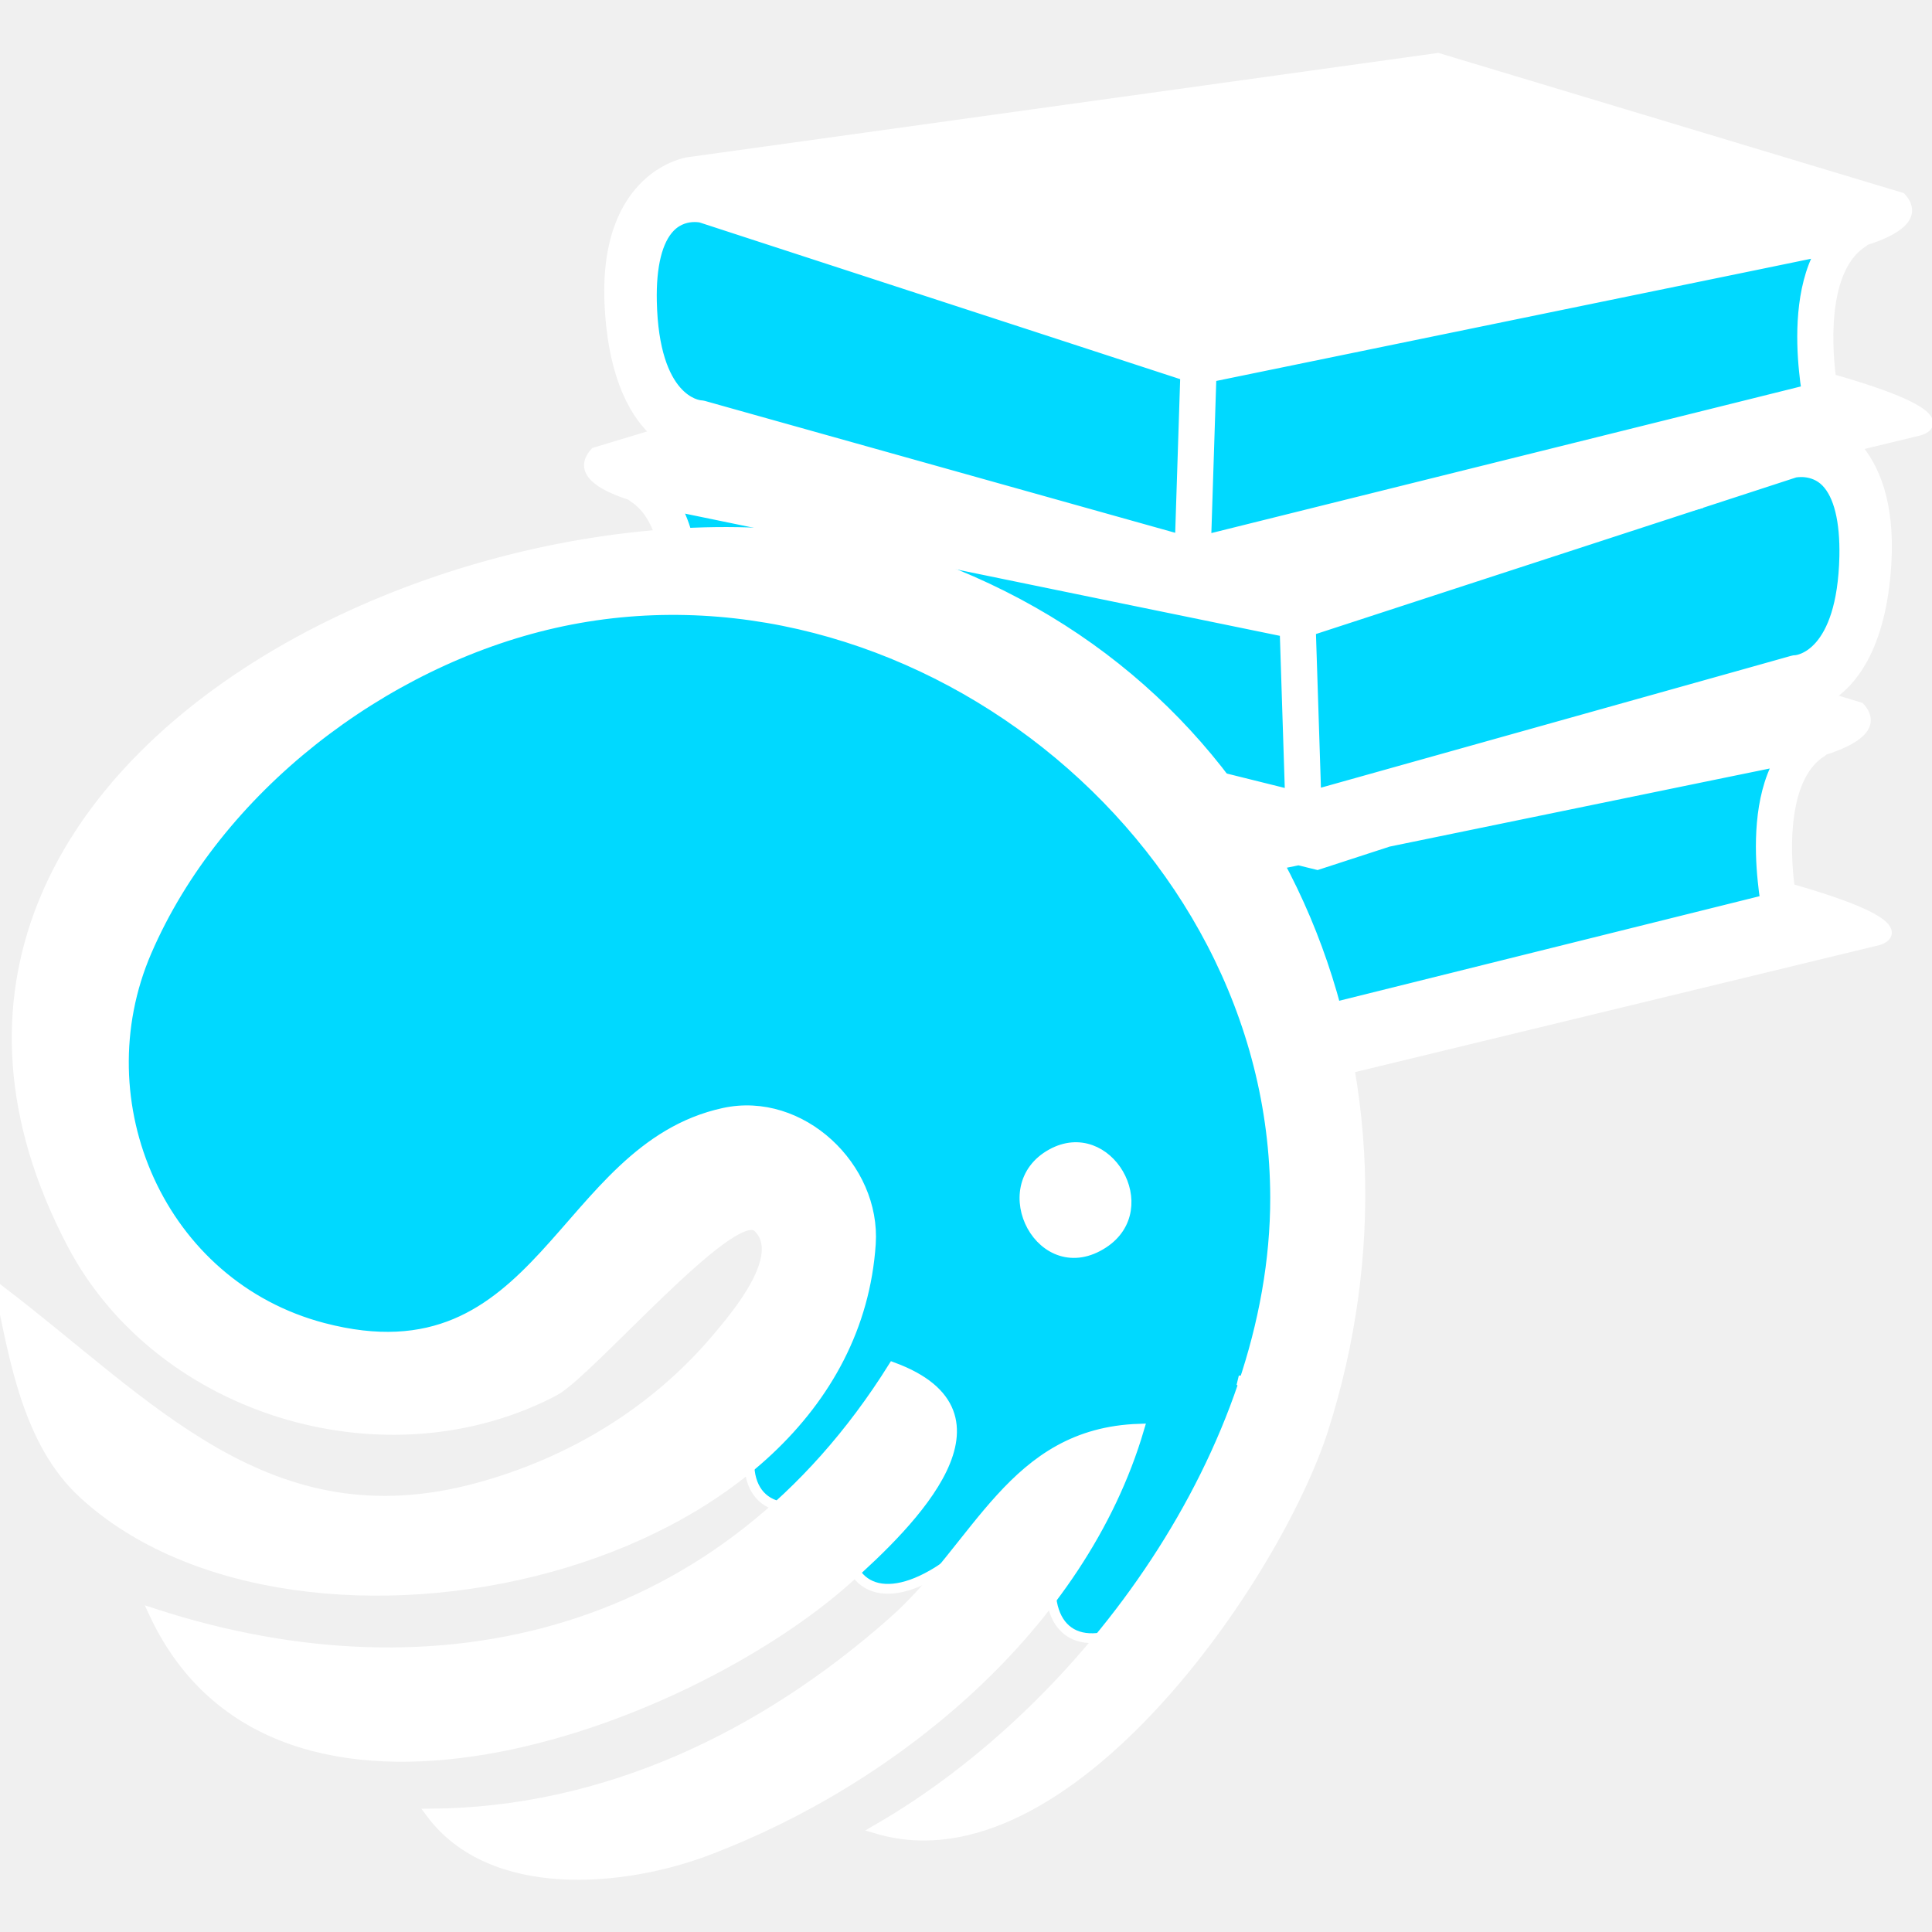
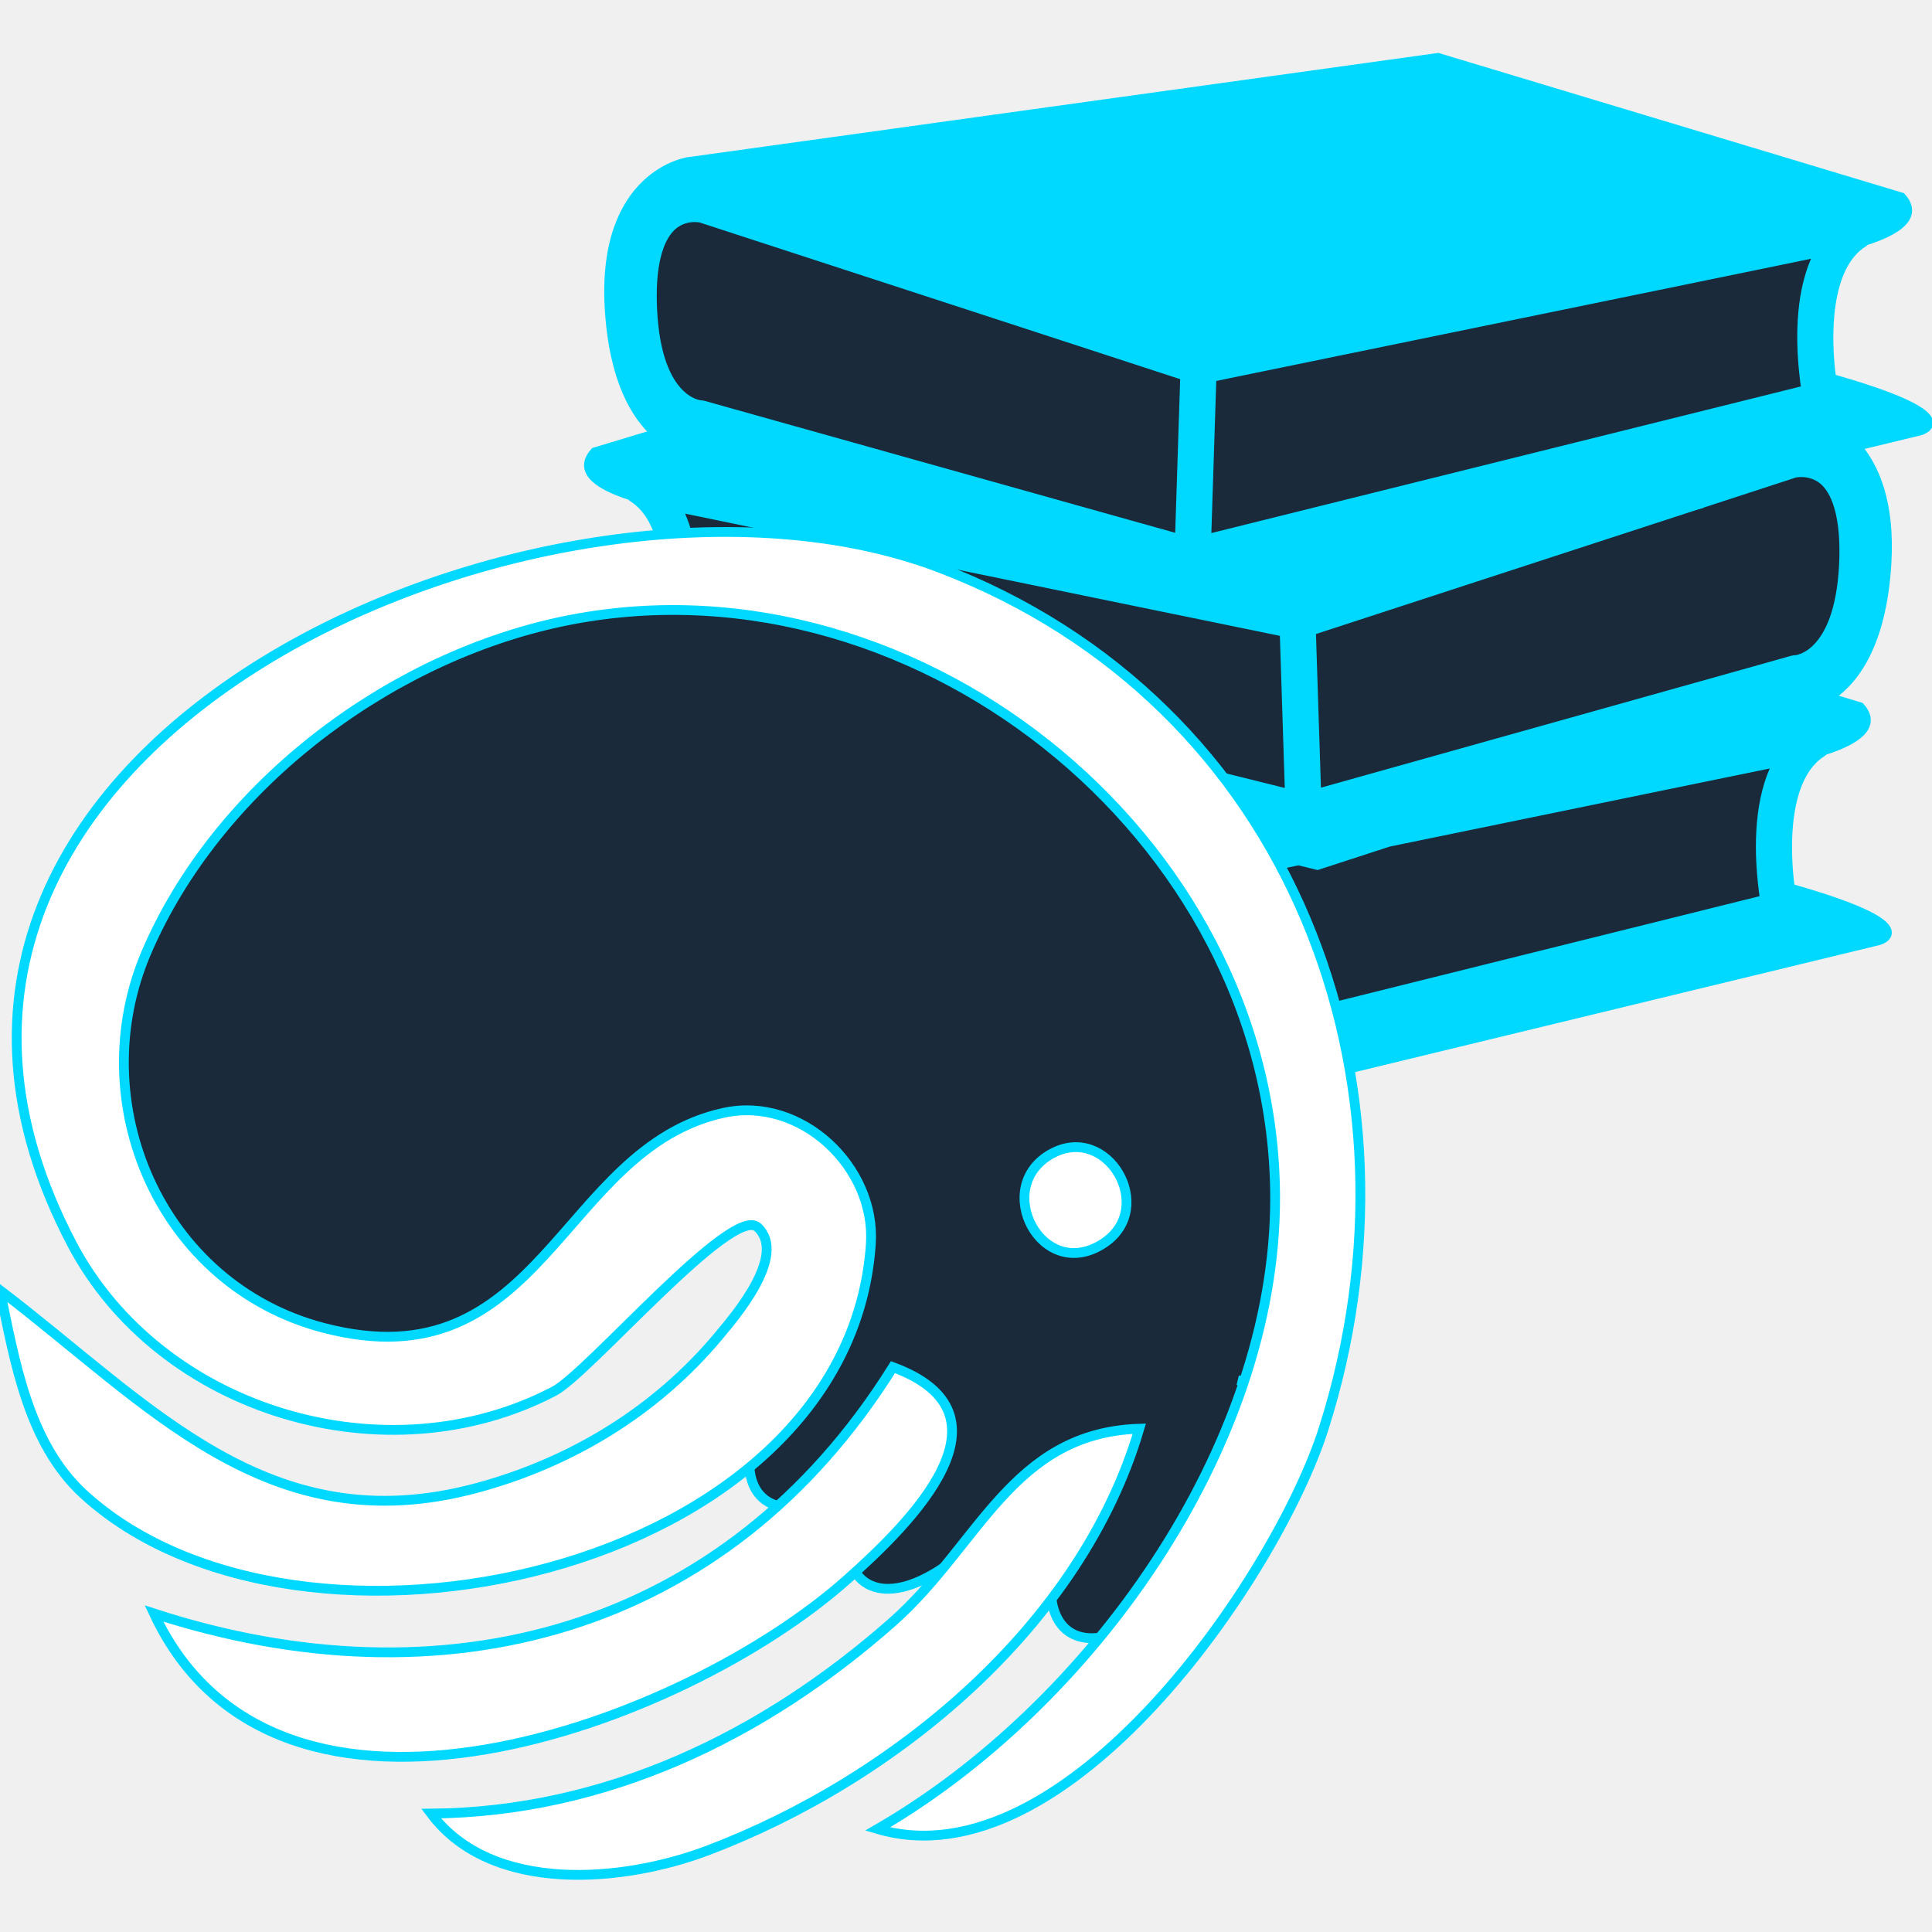
<svg xmlns="http://www.w3.org/2000/svg" id="vector" width="24" height="24" viewBox="0 0 296.0 280.0">
-   <path fill="#00d9ff" d="M95.73,92.22L95.67,92.43L189.89,117.68L190.34,116.01L191.06,118.91L278.98,96.98L278.03,93.16C278.91,92.4 279.75,91.48 280.51,90.38C285.44,83.29 285.44,71.78 280.51,64.69C278.28,61.49 275.44,59.73 272.53,59.42L286.4,55.96L286.14,54.89C284.43,54.15 282.82,53.12 281.41,51.78C275.5,46.2 275.12,37.36 280.27,31.36L278.79,25.43L192.39,46.97L192.68,45.74L120.93,29.18C120.54,28.42 120.11,27.7 119.64,27.02C114.71,19.92 106.71,19.92 101.78,27.02C96.85,34.11 96.85,45.62 101.78,52.71C103,54.47 104.4,55.79 105.9,56.67L105.61,57.94L179.6,75.02L181.38,82.14L266.42,60.94C265.05,61.82 263.77,63.07 262.65,64.69C261.7,66.05 260.93,67.58 260.35,69.2L193.11,85.97L103.81,62.04L101.91,69.13C107.05,74.79 106.84,83.42 101.26,88.83C99.65,90.4 97.75,91.53 95.73,92.22ZM275.02,109.75L273.58,103.96L185.38,125.95L185.57,125.22L111.46,105.36C106.52,100.87 99.56,101.4 95.1,106.96C90.17,113.1 90.17,123.06 95.1,129.21C96.15,130.52 97.35,131.56 98.63,132.31L98.63,132.31L98.08,134.35L175.21,155.02L175.64,156.71L273.6,132.29C269.59,125.39 270.07,116.07 275.02,109.75Z" stroke="#ffffff" stroke-width="1.5" id="path_0" />
-   <path fill="#ffffff" d="M280.56,50.02C279.71,43.68 279.59,32.77 285.48,29.1C285.58,29.04 285.66,28.94 285.75,28.86C290.57,27.32 293.9,25.16 291.28,22.25L220.31,0.87L105.39,16.84C105.39,16.84 92.23,18.73 93.4,39.17C94.04,50.3 97.53,55.76 100.58,58.45L91.15,61.3C88.54,64.2 91.86,66.36 96.68,67.9C96.77,67.98 96.84,68.08 96.95,68.15C102.83,71.82 102.72,82.73 101.87,89.06C80.75,95.06 88.33,97.02 88.33,97.02L92.96,98.14C89.7,101.09 86.47,106.67 87.07,117.27C88.25,137.71 99.06,139.12 99.06,139.12L174.26,163.56L287.77,136.07C287.77,136.07 295.36,134.11 274.23,128.11C273.38,121.78 273.26,110.87 279.15,107.2C279.26,107.13 279.34,107.03 279.43,106.95C284.24,105.41 287.57,103.25 284.95,100.35L280.02,98.86C283.31,96.87 288.25,91.69 289.03,78.22C289.56,68.95 287.14,63.53 284.35,60.33L294.1,57.97C294.1,57.97 301.69,56.02 280.56,50.02ZM185.61,49.75L204.7,45.83L269.21,32.58L278.82,30.6C275.75,36.22 275.88,43.91 276.38,48.85C276.49,49.97 276.62,50.99 276.75,51.77L266.23,54.39L184.81,74.64ZM103.61,69.65L113.22,71.63L175.17,84.36L180.59,85.47L196.82,88.8L197.62,113.69L113.94,92.87L105.69,90.82C105.81,90.04 105.94,89.02 106.05,87.9C106.56,82.96 106.69,75.27 103.61,69.65ZM99.88,38.19C99.76,32.75 100.73,28.82 102.69,26.82C103.94,25.54 105.41,25.27 106.42,25.27C106.95,25.27 107.34,25.35 107.36,25.35L156.88,41.49L181.58,49.55L180.77,74.61L111.47,55.18L107.81,54.15C107.67,54.11 107.49,54.09 107.35,54.08C107.07,54.06 100.21,53.43 99.88,38.19ZM174.44,152.71L101.48,132.25C101.35,132.21 101.17,132.18 101.02,132.18C100.73,132.16 93.88,131.53 93.55,116.29C93.43,110.84 94.4,106.91 96.36,104.91C97.61,103.64 99.08,103.37 100.09,103.37C100.62,103.37 101,103.44 101.03,103.44L175.25,127.64ZM270.05,126.95C270.16,128.07 270.29,129.09 270.42,129.87L178.48,152.74L179.28,127.85L198.94,123.81L201.84,124.52L212.72,120.98L262.87,110.67L272.49,108.7C269.41,114.32 269.54,122.01 270.05,126.95ZM275.11,93.13C274.95,93.13 274.78,93.15 274.62,93.2L267.69,95.15L201.66,113.66L200.85,88.6L222.52,81.53L274.97,64.43C274.98,64.42 277.73,63.81 279.75,65.87C281.7,67.87 282.67,71.8 282.56,77.24C282.22,92.48 275.36,93.11 275.11,93.13Z" stroke="#ffffff" stroke-width="1.5" id="path_1" />
-   <path fill="#00d9ff" d="M91.86,177.91C95.06,177.59 98.15,176.45 100.61,174.49C102.9,172.65 104.29,170.37 104.79,168L127,168L127,193.98C121.75,198.93 117.37,205.31 115.6,211.2C112.72,220.83 117.9,225.49 127.17,221.61C128.56,221.03 129.98,220.28 131.37,219.41C130.77,221.09 130.32,222.75 130.05,224.36C128.36,234.26 134.06,238.26 142.79,233.28C145.91,231.51 148.99,228.82 151.74,225.66L151.74,225.66C154.75,227.58 158.25,228.78 161.88,229.26C161.63,230.16 161.43,231.05 161.28,231.92C159.59,241.82 165.29,245.82 174.02,240.85C182.75,235.87 191.19,223.81 192.88,213.91C193.8,208.54 192.54,204.91 189.8,203.5L199.42,203.5L199.42,139.5L198.56,139.5C195.87,124.74 186.86,110.49 171.54,99.15C134.35,71.62 74.07,71.62 36.89,99.15C11.7,117.8 3.58,144.29 12.51,168L17.38,168C19.15,175.85 22.62,183.28 27.79,189.44C43.51,208.19 68.99,208.19 84.71,189.44C87.64,185.95 90.02,182.06 91.86,177.91Z" stroke="#ffffff" stroke-width="1.5" id="path_2" />
-   <path fill="#ffffff" d="M0,189.67C2.22,200.4 4.29,213.04 12.72,220.83C45.71,251.29 130.01,233.29 133.42,182.59C134.21,170.84 122.75,159.91 110.9,162.49C85.76,167.95 83.17,204.24 49.53,195.43C24.56,188.88 12.5,160.9 22.49,137.77C33.27,112.81 58.69,93.41 84.92,87.48C138.76,75.31 195.29,119.75 195.36,175.51C195.4,214.02 166.71,253.58 134.45,272.22C163.34,280.74 195.6,233.48 202.79,210.89C219.67,157.82 198.2,99.64 143.89,78.96C85,56.53 -29.42,105.61 11.02,182.59C24.52,208.27 59.18,218.64 84.92,205.13C90.21,202.35 112.24,176.43 116.09,180.04C120.64,184.32 112.66,193.62 110.08,196.71C100.48,208.21 87.51,216.06 73.12,219.95C41.09,228.62 22.9,207.11 0,189.67ZM161.12,168.76C151.85,173.84 159.64,188.69 169.08,182.48C177.28,177.09 169.7,164.05 161.12,168.76ZM136.81,201.46C111.16,242.46 67.59,253.51 23.59,239.2C42.45,279.52 104.89,256.14 129.72,234.05C139.82,225.07 156.26,208.64 136.81,201.46ZM66.05,269.86C75.34,282.24 95.47,280.43 108.5,275.48C137.11,264.63 165.68,241.05 174.55,210.89C155.02,211.53 150.05,228.76 136.72,240.52C116.86,258.05 92.73,269.64 66.05,269.86Z" stroke="#ffffff" stroke-width="1.5" id="path_3" />
+   <path fill="#1a2a3a" d="M95.73,92.22L95.67,92.43L189.89,117.68L190.34,116.01L191.06,118.91L278.98,96.98L278.03,93.16C278.91,92.4 279.75,91.48 280.51,90.38C285.44,83.29 285.44,71.78 280.51,64.69C278.28,61.49 275.44,59.73 272.53,59.42L286.4,55.96L286.14,54.89C284.43,54.15 282.82,53.12 281.41,51.78C275.5,46.2 275.12,37.36 280.27,31.36L278.79,25.43L192.39,46.97L192.68,45.74L120.93,29.18C120.54,28.42 120.11,27.7 119.64,27.02C114.71,19.92 106.71,19.92 101.78,27.02C96.85,34.11 96.85,45.62 101.78,52.71C103,54.47 104.4,55.79 105.9,56.67L105.61,57.94L179.6,75.02L181.38,82.14L266.42,60.94C265.05,61.82 263.77,63.07 262.65,64.69C261.7,66.05 260.93,67.58 260.35,69.2L193.11,85.97L103.81,62.04L101.91,69.13C107.05,74.79 106.84,83.42 101.26,88.83C99.65,90.4 97.75,91.53 95.73,92.22ZM275.02,109.75L273.58,103.96L185.38,125.95L185.57,125.22L111.46,105.36C106.52,100.87 99.56,101.4 95.1,106.96C90.17,113.1 90.17,123.06 95.1,129.21C96.15,130.52 97.35,131.56 98.63,132.31L98.63,132.31L98.08,134.35L175.21,155.02L175.64,156.71L273.6,132.29C269.59,125.39 270.07,116.07 275.02,109.75Z" stroke="#00d9ff" stroke-width="1.5" id="path_0" />
+   <path fill="#00d9ff" d="M280.56,50.02C279.71,43.68 279.59,32.77 285.48,29.1C285.58,29.04 285.66,28.94 285.75,28.86C290.57,27.32 293.9,25.16 291.28,22.25L220.31,0.87L105.39,16.84C105.39,16.84 92.23,18.73 93.4,39.17C94.04,50.3 97.53,55.76 100.58,58.45L91.15,61.3C88.54,64.2 91.86,66.36 96.68,67.9C96.77,67.98 96.84,68.08 96.95,68.15C102.83,71.82 102.72,82.73 101.87,89.06C80.75,95.06 88.33,97.02 88.33,97.02L92.96,98.14C89.7,101.09 86.47,106.67 87.07,117.27C88.25,137.71 99.06,139.12 99.06,139.12L174.26,163.56L287.77,136.07C287.77,136.07 295.36,134.11 274.23,128.11C273.38,121.78 273.26,110.87 279.15,107.2C279.26,107.13 279.34,107.03 279.43,106.95C284.24,105.41 287.57,103.25 284.95,100.35L280.02,98.86C283.31,96.87 288.25,91.69 289.03,78.22C289.56,68.95 287.14,63.53 284.35,60.33L294.1,57.97C294.1,57.97 301.69,56.02 280.56,50.02ZM185.61,49.75L204.7,45.83L269.21,32.58L278.82,30.6C275.75,36.22 275.88,43.91 276.38,48.85C276.49,49.97 276.62,50.99 276.75,51.77L266.23,54.39L184.81,74.64ZM103.61,69.65L113.22,71.63L175.17,84.36L180.59,85.47L196.82,88.8L197.62,113.69L113.94,92.87L105.69,90.82C105.81,90.04 105.94,89.02 106.05,87.9C106.56,82.96 106.69,75.27 103.61,69.65ZM99.88,38.19C99.76,32.75 100.73,28.82 102.69,26.82C103.94,25.54 105.41,25.27 106.42,25.27C106.95,25.27 107.34,25.35 107.36,25.35L156.88,41.49L181.58,49.55L180.77,74.61L111.47,55.18L107.81,54.15C107.67,54.11 107.49,54.09 107.35,54.08C107.07,54.06 100.21,53.43 99.88,38.19ZM174.44,152.71L101.48,132.25C101.35,132.21 101.17,132.18 101.02,132.18C100.73,132.16 93.88,131.53 93.55,116.29C93.43,110.84 94.4,106.91 96.36,104.91C97.61,103.64 99.08,103.37 100.09,103.37C100.62,103.37 101,103.44 101.03,103.44L175.25,127.64ZM270.05,126.95C270.16,128.07 270.29,129.09 270.42,129.87L178.48,152.74L179.28,127.85L198.94,123.81L201.84,124.52L212.72,120.98L262.87,110.67L272.49,108.7C269.41,114.32 269.54,122.01 270.05,126.95ZM275.11,93.13C274.95,93.13 274.78,93.15 274.62,93.2L267.69,95.15L201.66,113.66L200.85,88.6L222.52,81.53L274.97,64.43C274.98,64.42 277.73,63.81 279.75,65.87C281.7,67.87 282.67,71.8 282.56,77.24C282.22,92.48 275.36,93.11 275.11,93.13Z" stroke="#00d9ff" stroke-width="1.5" id="path_1" />
+   <path fill="#1a2a3a" d="M91.86,177.91C95.06,177.59 98.15,176.45 100.61,174.49C102.9,172.65 104.29,170.37 104.79,168L127,168L127,193.98C121.75,198.93 117.37,205.31 115.6,211.2C112.72,220.83 117.9,225.49 127.17,221.61C128.56,221.03 129.98,220.28 131.37,219.41C130.77,221.09 130.32,222.75 130.05,224.36C128.36,234.26 134.06,238.26 142.79,233.28C145.91,231.51 148.99,228.82 151.74,225.66L151.74,225.66C154.75,227.58 158.25,228.78 161.88,229.26C161.63,230.16 161.43,231.05 161.28,231.92C159.59,241.82 165.29,245.82 174.02,240.85C182.75,235.87 191.19,223.81 192.88,213.91C193.8,208.54 192.54,204.91 189.8,203.5L199.42,203.5L199.42,139.5L198.56,139.5C195.87,124.74 186.86,110.49 171.54,99.15C134.35,71.62 74.07,71.62 36.89,99.15C11.7,117.8 3.58,144.29 12.51,168L17.38,168C19.15,175.85 22.62,183.28 27.79,189.44C43.51,208.19 68.99,208.19 84.71,189.44C87.64,185.95 90.02,182.06 91.86,177.91Z" stroke="#00d9ff" stroke-width="1.5" id="path_2" />
+   <path fill="#ffffff" d="M0,189.67C2.22,200.4 4.29,213.04 12.72,220.83C45.71,251.29 130.01,233.29 133.42,182.59C134.21,170.84 122.75,159.91 110.9,162.49C85.76,167.95 83.17,204.24 49.53,195.43C24.56,188.88 12.5,160.9 22.49,137.77C33.27,112.81 58.69,93.41 84.92,87.48C138.76,75.31 195.29,119.75 195.36,175.51C195.4,214.02 166.71,253.58 134.45,272.22C163.34,280.74 195.6,233.48 202.79,210.89C219.67,157.82 198.2,99.64 143.89,78.96C85,56.53 -29.42,105.61 11.02,182.59C24.52,208.27 59.18,218.64 84.92,205.13C90.21,202.35 112.24,176.43 116.09,180.04C120.64,184.32 112.66,193.62 110.08,196.71C100.48,208.21 87.51,216.06 73.12,219.95C41.09,228.62 22.9,207.11 0,189.67ZM161.12,168.76C151.85,173.84 159.64,188.69 169.08,182.48C177.28,177.09 169.7,164.05 161.12,168.76ZM136.81,201.46C111.16,242.46 67.59,253.51 23.59,239.2C42.45,279.52 104.89,256.14 129.72,234.05C139.82,225.07 156.26,208.64 136.81,201.46ZM66.05,269.86C75.34,282.24 95.47,280.43 108.5,275.48C137.11,264.63 165.68,241.05 174.55,210.89C155.02,211.53 150.05,228.76 136.72,240.52C116.86,258.05 92.73,269.64 66.05,269.86Z" stroke="#00d9ff" stroke-width="1.5" id="path_3" />
</svg>
